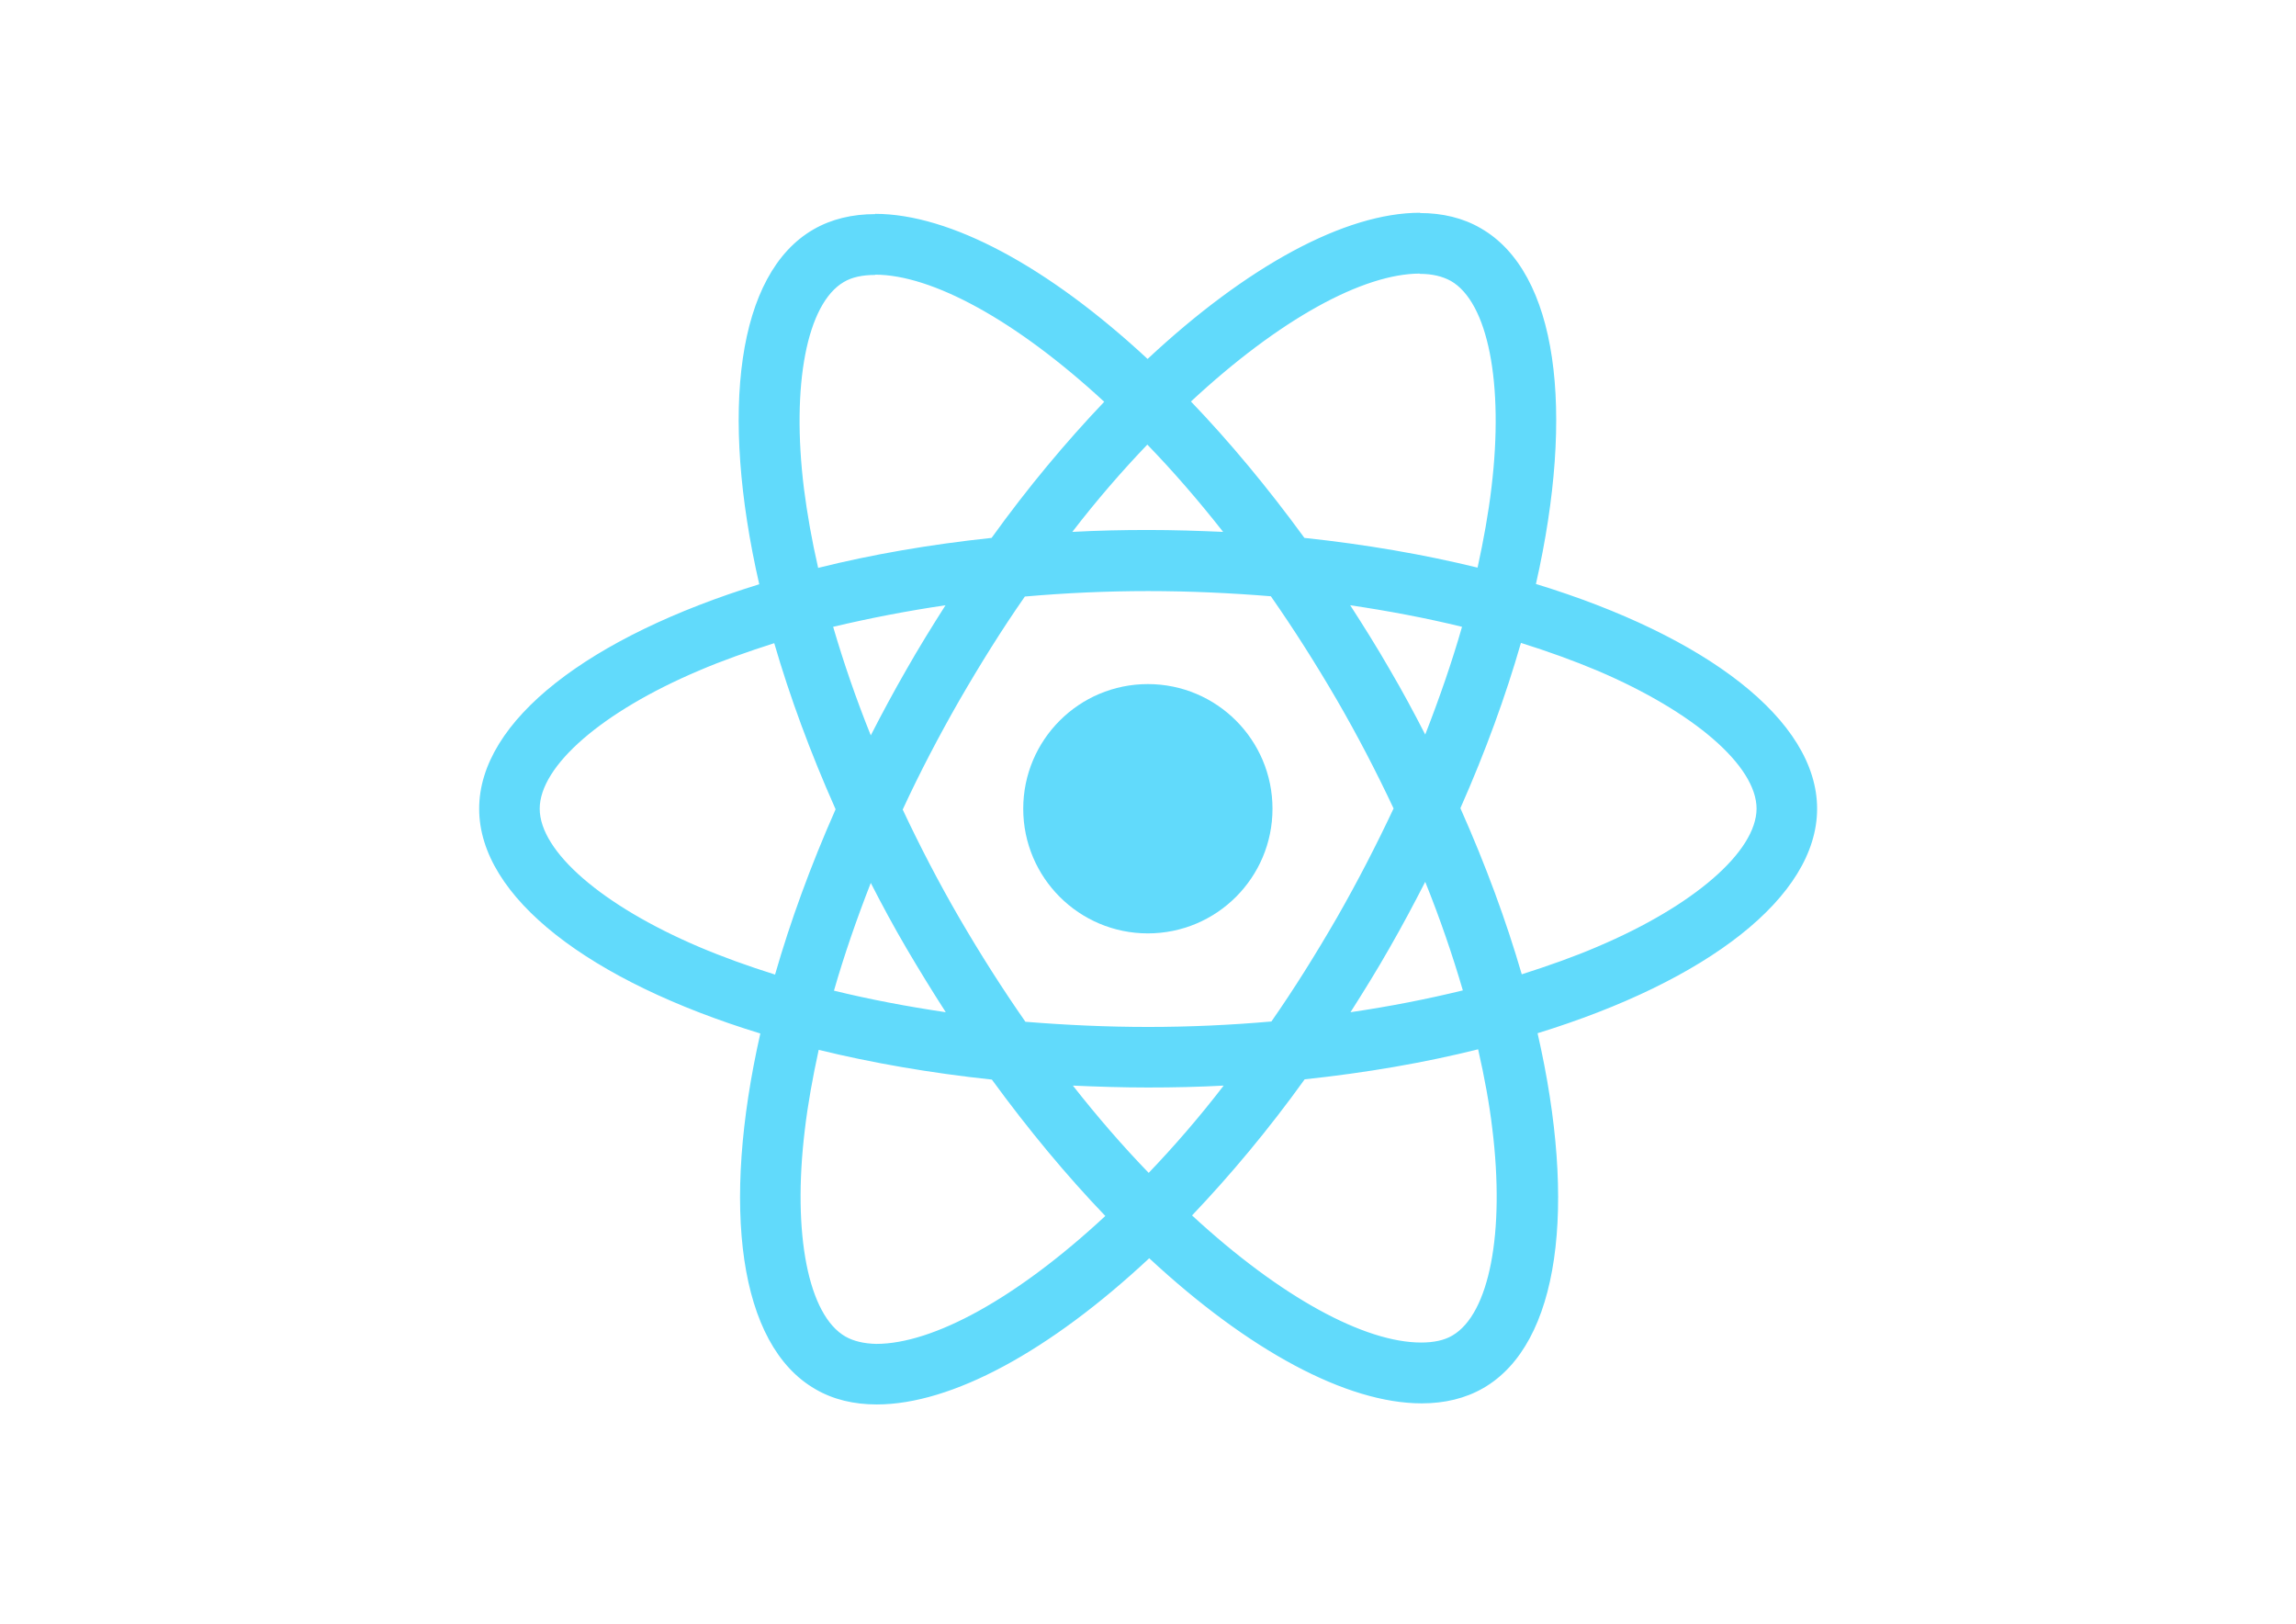
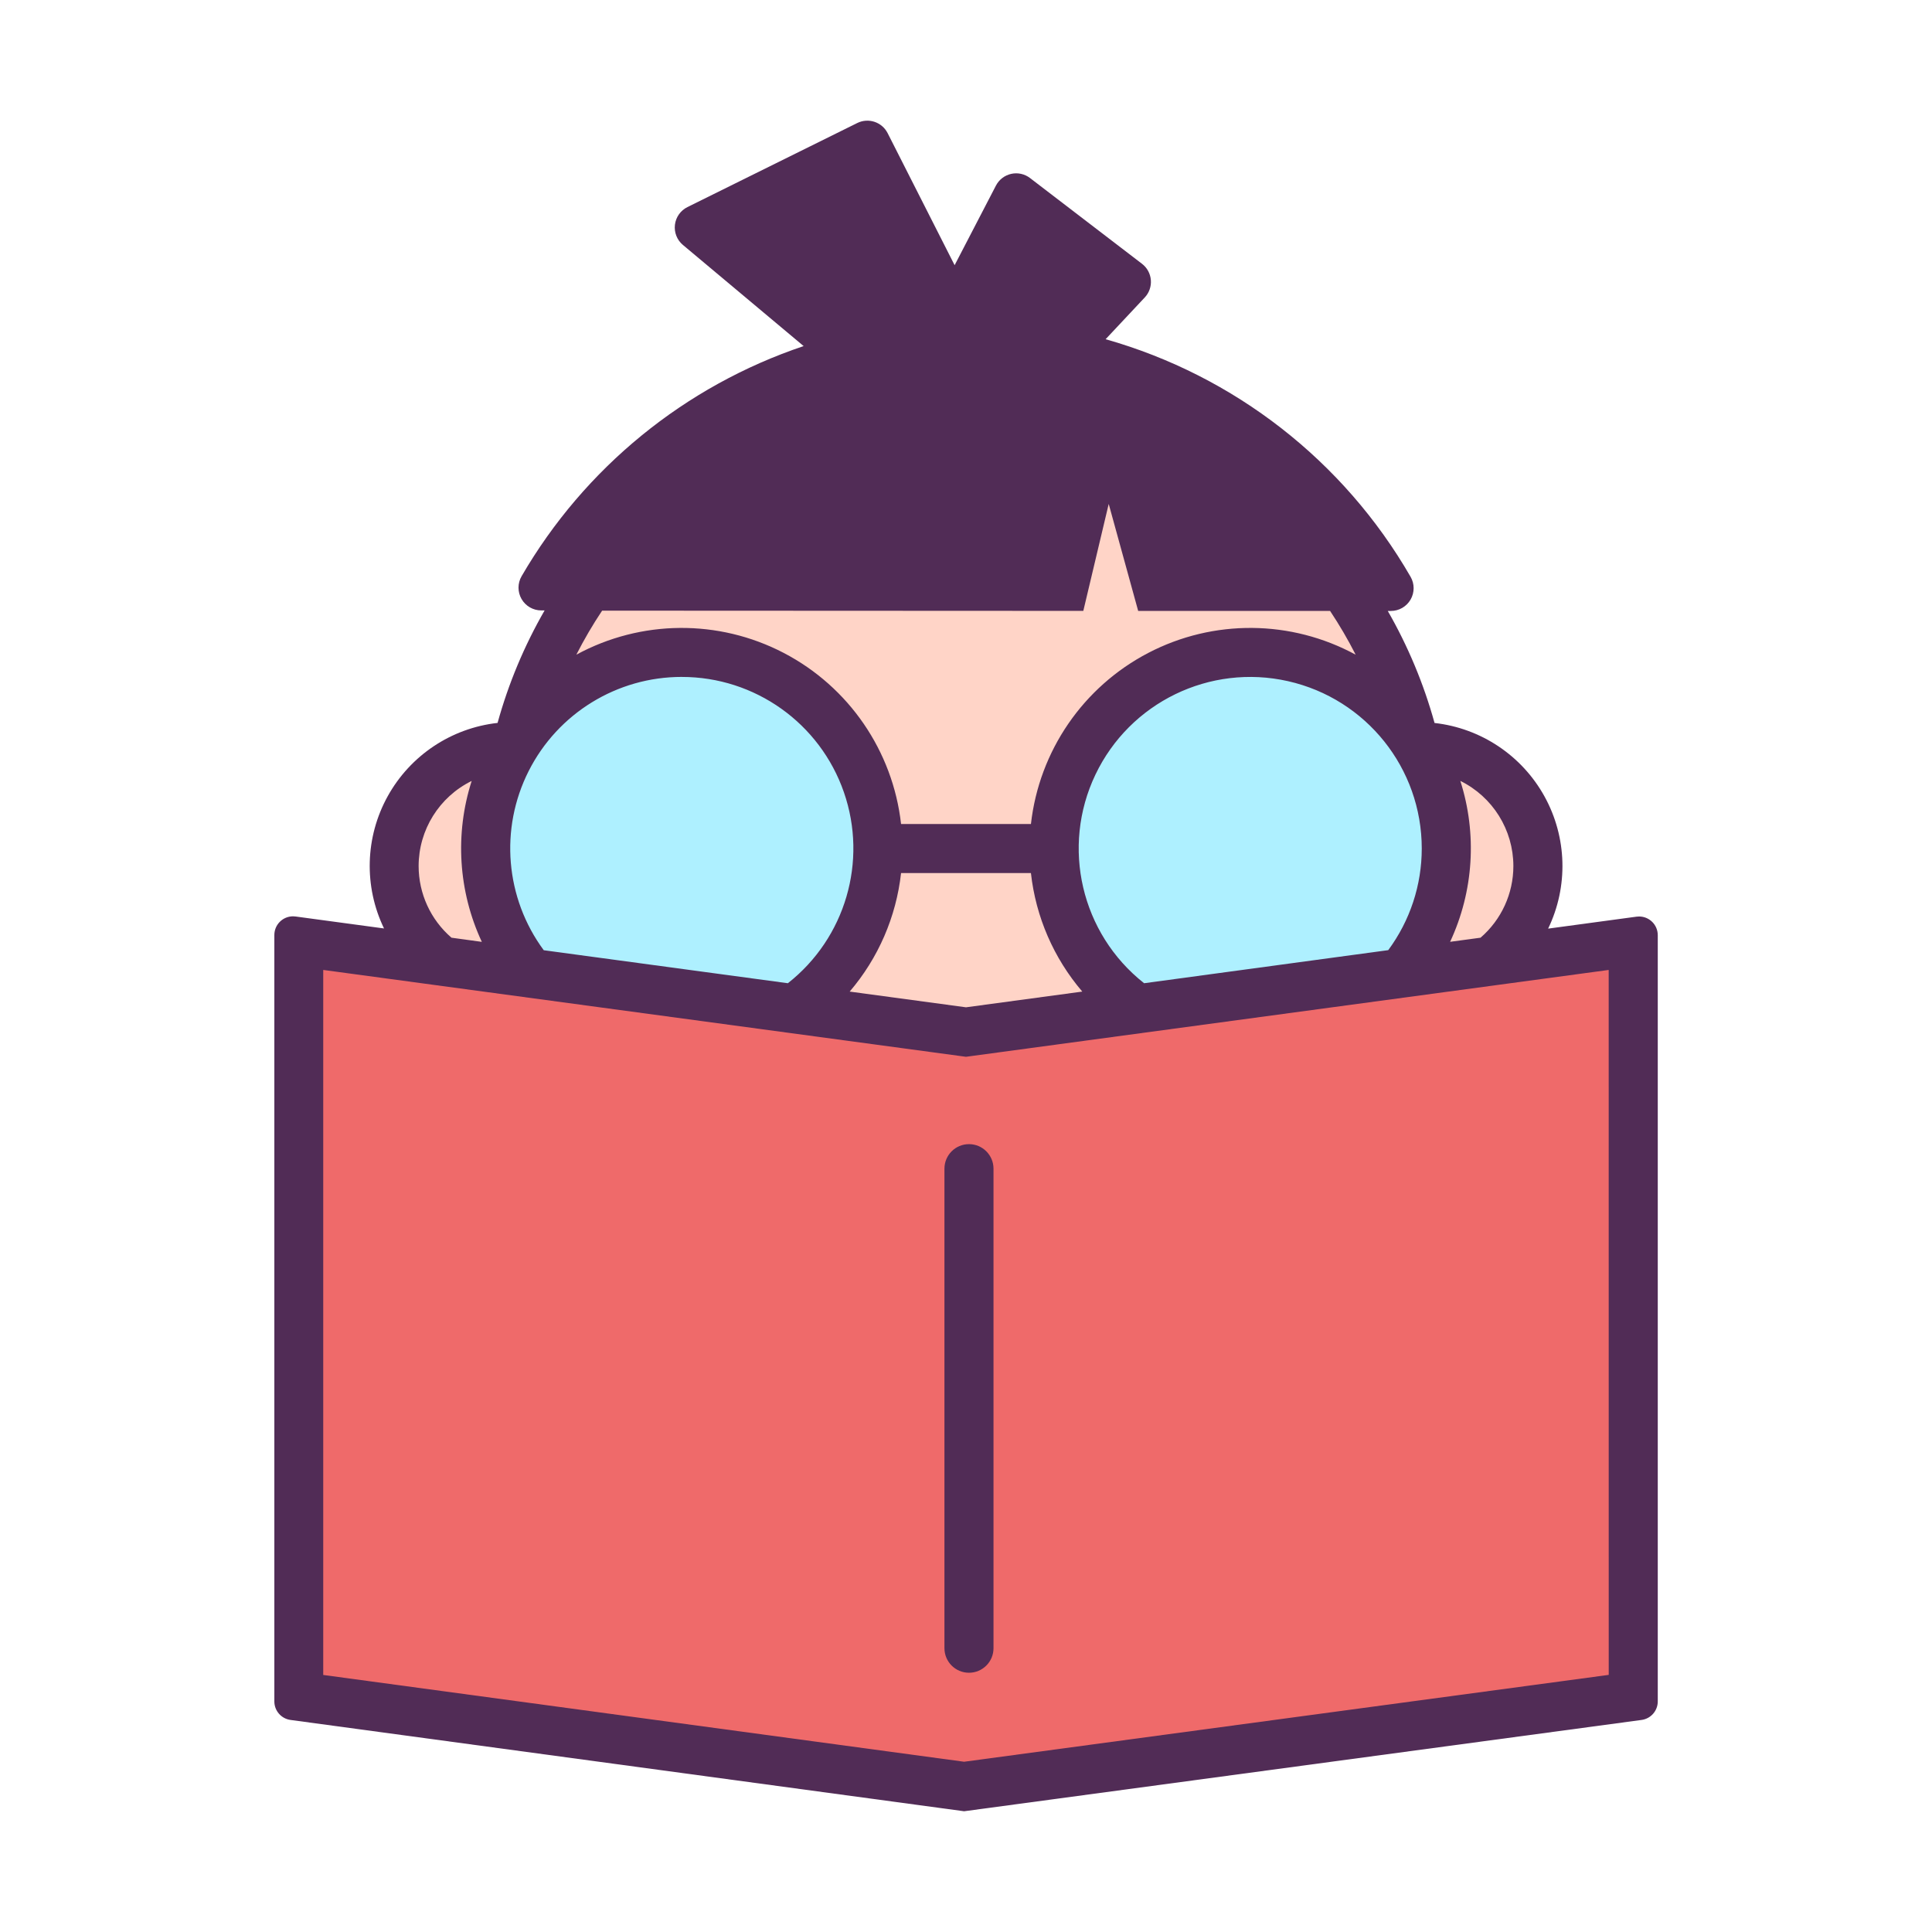
- <svg xmlns="http://www.w3.org/2000/svg" viewBox="0 0 841.9 595.3">
-   <g fill="#61DAFB">
-     <path d="M666.3 296.5c0-32.5-40.7-63.3-103.1-82.4 14.4-63.6 8-114.2-20.2-130.4-6.5-3.8-14.1-5.6-22.4-5.6v22.3c4.6 0 8.3.9 11.4 2.6 13.6 7.8 19.5 37.5 14.9 75.7-1.1 9.4-2.9 19.3-5.1 29.4-19.6-4.8-41-8.5-63.5-10.9-13.5-18.5-27.5-35.3-41.6-50 32.6-30.3 63.2-46.9 84-46.9V78c-27.5 0-63.5 19.6-99.9 53.6-36.4-33.8-72.4-53.2-99.9-53.2v22.3c20.7 0 51.4 16.5 84 46.6-14 14.7-28 31.4-41.3 49.9-22.6 2.4-44 6.1-63.6 11-2.3-10-4-19.7-5.2-29-4.7-38.2 1.1-67.9 14.6-75.8 3-1.8 6.9-2.6 11.5-2.6V78.5c-8.4 0-16 1.8-22.6 5.6-28.1 16.2-34.4 66.7-19.9 130.1-62.2 19.2-102.7 49.9-102.7 82.3 0 32.5 40.7 63.3 103.1 82.4-14.4 63.6-8 114.2 20.2 130.4 6.5 3.8 14.1 5.6 22.5 5.6 27.5 0 63.5-19.6 99.9-53.6 36.4 33.8 72.4 53.2 99.9 53.2 8.4 0 16-1.8 22.6-5.6 28.1-16.2 34.4-66.7 19.9-130.1 62-19.1 102.5-49.9 102.5-82.3zm-130.2-66.7c-3.7 12.9-8.3 26.2-13.5 39.5-4.1-8-8.4-16-13.1-24-4.6-8-9.5-15.8-14.4-23.4 14.2 2.1 27.9 4.7 41 7.9zm-45.8 106.5c-7.8 13.5-15.8 26.3-24.1 38.2-14.9 1.3-30 2-45.2 2-15.1 0-30.2-.7-45-1.9-8.3-11.9-16.4-24.6-24.2-38-7.6-13.1-14.5-26.4-20.8-39.8 6.2-13.4 13.2-26.8 20.7-39.9 7.8-13.5 15.8-26.3 24.1-38.2 14.9-1.3 30-2 45.2-2 15.1 0 30.2.7 45 1.9 8.3 11.9 16.4 24.6 24.2 38 7.6 13.1 14.5 26.4 20.8 39.8-6.3 13.4-13.2 26.8-20.7 39.9zm32.3-13c5.4 13.4 10 26.8 13.8 39.8-13.1 3.2-26.9 5.9-41.2 8 4.9-7.7 9.8-15.6 14.4-23.7 4.6-8 8.9-16.1 13-24.1zM421.2 430c-9.3-9.6-18.6-20.3-27.8-32 9 .4 18.2.7 27.5.7 9.4 0 18.7-.2 27.8-.7-9 11.7-18.3 22.4-27.5 32zm-74.4-58.9c-14.2-2.1-27.9-4.7-41-7.9 3.7-12.9 8.3-26.2 13.5-39.5 4.1 8 8.4 16 13.1 24 4.7 8 9.5 15.8 14.4 23.4zM420.7 163c9.3 9.6 18.6 20.3 27.8 32-9-.4-18.2-.7-27.5-.7-9.4 0-18.7.2-27.8.7 9-11.7 18.3-22.4 27.5-32zm-74 58.9c-4.9 7.7-9.8 15.6-14.4 23.7-4.6 8-8.9 16-13 24-5.4-13.4-10-26.8-13.8-39.8 13.1-3.1 26.9-5.8 41.2-7.9zm-90.5 125.2c-35.4-15.1-58.3-34.9-58.3-50.6 0-15.7 22.9-35.6 58.3-50.6 8.6-3.7 18-7 27.7-10.1 5.7 19.6 13.2 40 22.5 60.9-9.2 20.8-16.6 41.1-22.2 60.6-9.9-3.1-19.3-6.5-28-10.2zM310 490c-13.6-7.8-19.5-37.5-14.9-75.7 1.1-9.4 2.9-19.3 5.1-29.4 19.6 4.8 41 8.5 63.5 10.9 13.5 18.5 27.5 35.3 41.6 50-32.6 30.3-63.2 46.9-84 46.9-4.5-.1-8.3-1-11.3-2.7zm237.2-76.2c4.7 38.2-1.1 67.9-14.6 75.8-3 1.8-6.9 2.6-11.5 2.6-20.7 0-51.4-16.5-84-46.6 14-14.7 28-31.4 41.3-49.9 22.6-2.4 44-6.1 63.6-11 2.3 10.1 4.1 19.8 5.2 29.1zm38.5-66.7c-8.6 3.7-18 7-27.7 10.1-5.7-19.6-13.2-40-22.5-60.9 9.2-20.8 16.6-41.1 22.2-60.6 9.9 3.1 19.3 6.5 28.1 10.2 35.4 15.1 58.3 34.9 58.3 50.6-.1 15.7-23 35.6-58.4 50.6zM320.8 78.4z" />
-     <circle cx="420.9" cy="296.5" r="45.7" />
-     <path d="M520.5 78.1z" />
-   </g>
+ <svg xmlns="http://www.w3.org/2000/svg" t="1558598111752" class="icon" viewBox="0 0 1024 1024" version="1.1" p-id="5512" width="200" height="200">
+   <defs>
+     <style type="text/css" />
+   </defs>
+   <path d="M272.91 503.22a103.74 103.74 0 0 1-0.32-108.47h-0.4a63.27 63.27 0 0 0-38.27 113.69l41.59 5.62q-1.42-5.39-2.6-10.84zM751.09 503.22q-1.18 5.45-2.61 10.83l41.59-5.62a63.27 63.27 0 0 0-38.27-113.69h-0.4a103.74 103.74 0 0 1-0.32 108.47zM361.37 344.79a103.9 103.9 0 0 1 59.74 188.93L512 546l90.89-12.28a103.9 103.9 0 1 1 146.53-142.1 244.79 244.79 0 0 0-474.84 0 103.92 103.92 0 0 1 86.79-46.83z" fill="#FFD4C7" p-id="5513" />
+   <path d="M275.51 514.05l5.71 0.77a104.48 104.48 0 0 1-8.32-11.61q1.19 5.46 2.61 10.84zM742.78 514.82l5.71-0.77q1.42-5.38 2.61-10.83a104.48 104.48 0 0 1-8.32 11.6z" fill="#FFD4C7" p-id="5514" />
+   <path d="M272.91 503.22a104.48 104.48 0 0 0 8.32 11.61l139.89 18.9a103.9 103.9 0 1 0-146.54-142.11c-0.68 1-1.35 2.07-2 3.13a103.74 103.74 0 0 0 0.32 108.47zM662.63 344.79a103.9 103.9 0 0 0-59.74 188.93l139.89-18.9a104.48 104.48 0 0 0 8.32-11.61 103.74 103.74 0 0 0 0.32-108.47c-0.65-1.06-1.31-2.1-2-3.13a103.92 103.92 0 0 0-86.79-46.82z" fill="#AEF0FF" p-id="5515" />
+   <path d="M790.08 508.43l-41.59 5.62-5.71 0.77-139.89 18.91L512 546.01l-90.89-12.28-139.89-18.91-5.71-0.77-41.59-5.62-75.58-10.21V898.1l352.67 47.79 354.65-47.8V498.22l-75.58 10.21z" fill="#EF6A6A" p-id="5516" />
+   <path d="M868.77 485.76a10 10 0 0 0-1.35 0.09l-46.88 6.34a76.3 76.3 0 0 0-60.2-109 256.11 256.11 0 0 0-24.79-59.37h1.64a12.07 12.07 0 0 0 10.45-18.1A272.19 272.19 0 0 0 586 179.79l20.76-22.14a12.07 12.07 0 0 0-1.47-17.83l-59.4-45.49a12.07 12.07 0 0 0-18 4l-21.92 42.23-35.51-70a12.07 12.07 0 0 0-16.11-5.35l-90 44.55a12.07 12.07 0 0 0-2.4 20.06l64 53.61a273.61 273.61 0 0 0-149.51 122 12.07 12.07 0 0 0 10.44 18.11h1.77a256.11 256.11 0 0 0-24.93 59.62 76.26 76.26 0 0 0-60.18 108.94l-46.89-6.34a10 10 0 0 0-1.35-0.09 9.91 9.91 0 0 0-9.89 9.91v406.21a9.91 9.91 0 0 0 8.58 9.82L511 960l359.06-48.39a9.91 9.91 0 0 0 8.59-9.82V495.68a9.91 9.91 0 0 0-9.88-9.92zM802.12 459a50.15 50.15 0 0 1-17.4 38l-16.13 2.18a117.21 117.21 0 0 0 5.41-85.29A50.35 50.35 0 0 1 802.12 459z m-48.56-9.32a90.43 90.43 0 0 1-17.77 53.92L606.4 521.13a90.91 90.91 0 1 1 147.16-71.41z m-179.93 75.88L512 533.89l-61.65-8.33a116.41 116.41 0 0 0 27.23-62.83h68.83a116.44 116.44 0 0 0 27.22 62.83z m-254.5-201.9l255.05 0.12 13.46-56.69 15.62 56.71h101.71a230.84 230.84 0 0 1 13.56 23.2 117 117 0 0 0-172.11 89.73h-68.84A117 117 0 0 0 305.47 347a230.75 230.75 0 0 1 13.67-23.35z m42.24 35.13a90.89 90.89 0 0 1 56.22 162.34L288.2 503.64a90.88 90.88 0 0 1 73.17-144.86zM221.88 459A50.33 50.33 0 0 1 250 413.91a117.21 117.21 0 0 0 5.38 85.3L239.3 497a50.13 50.13 0 0 1-17.42-38z m630.78 428.72L511 933.76l-339.68-46V514.09l337.18 45.56 3.48 0.47 3.48-0.47 337.18-45.56z" fill="#512C56" p-id="5517" />
+   <path d="M500.58 619.42v254.17a13 13 0 0 0 26 0V619.42a13 13 0 0 0-26 0z" fill="#512C56" p-id="5518" />
</svg>
